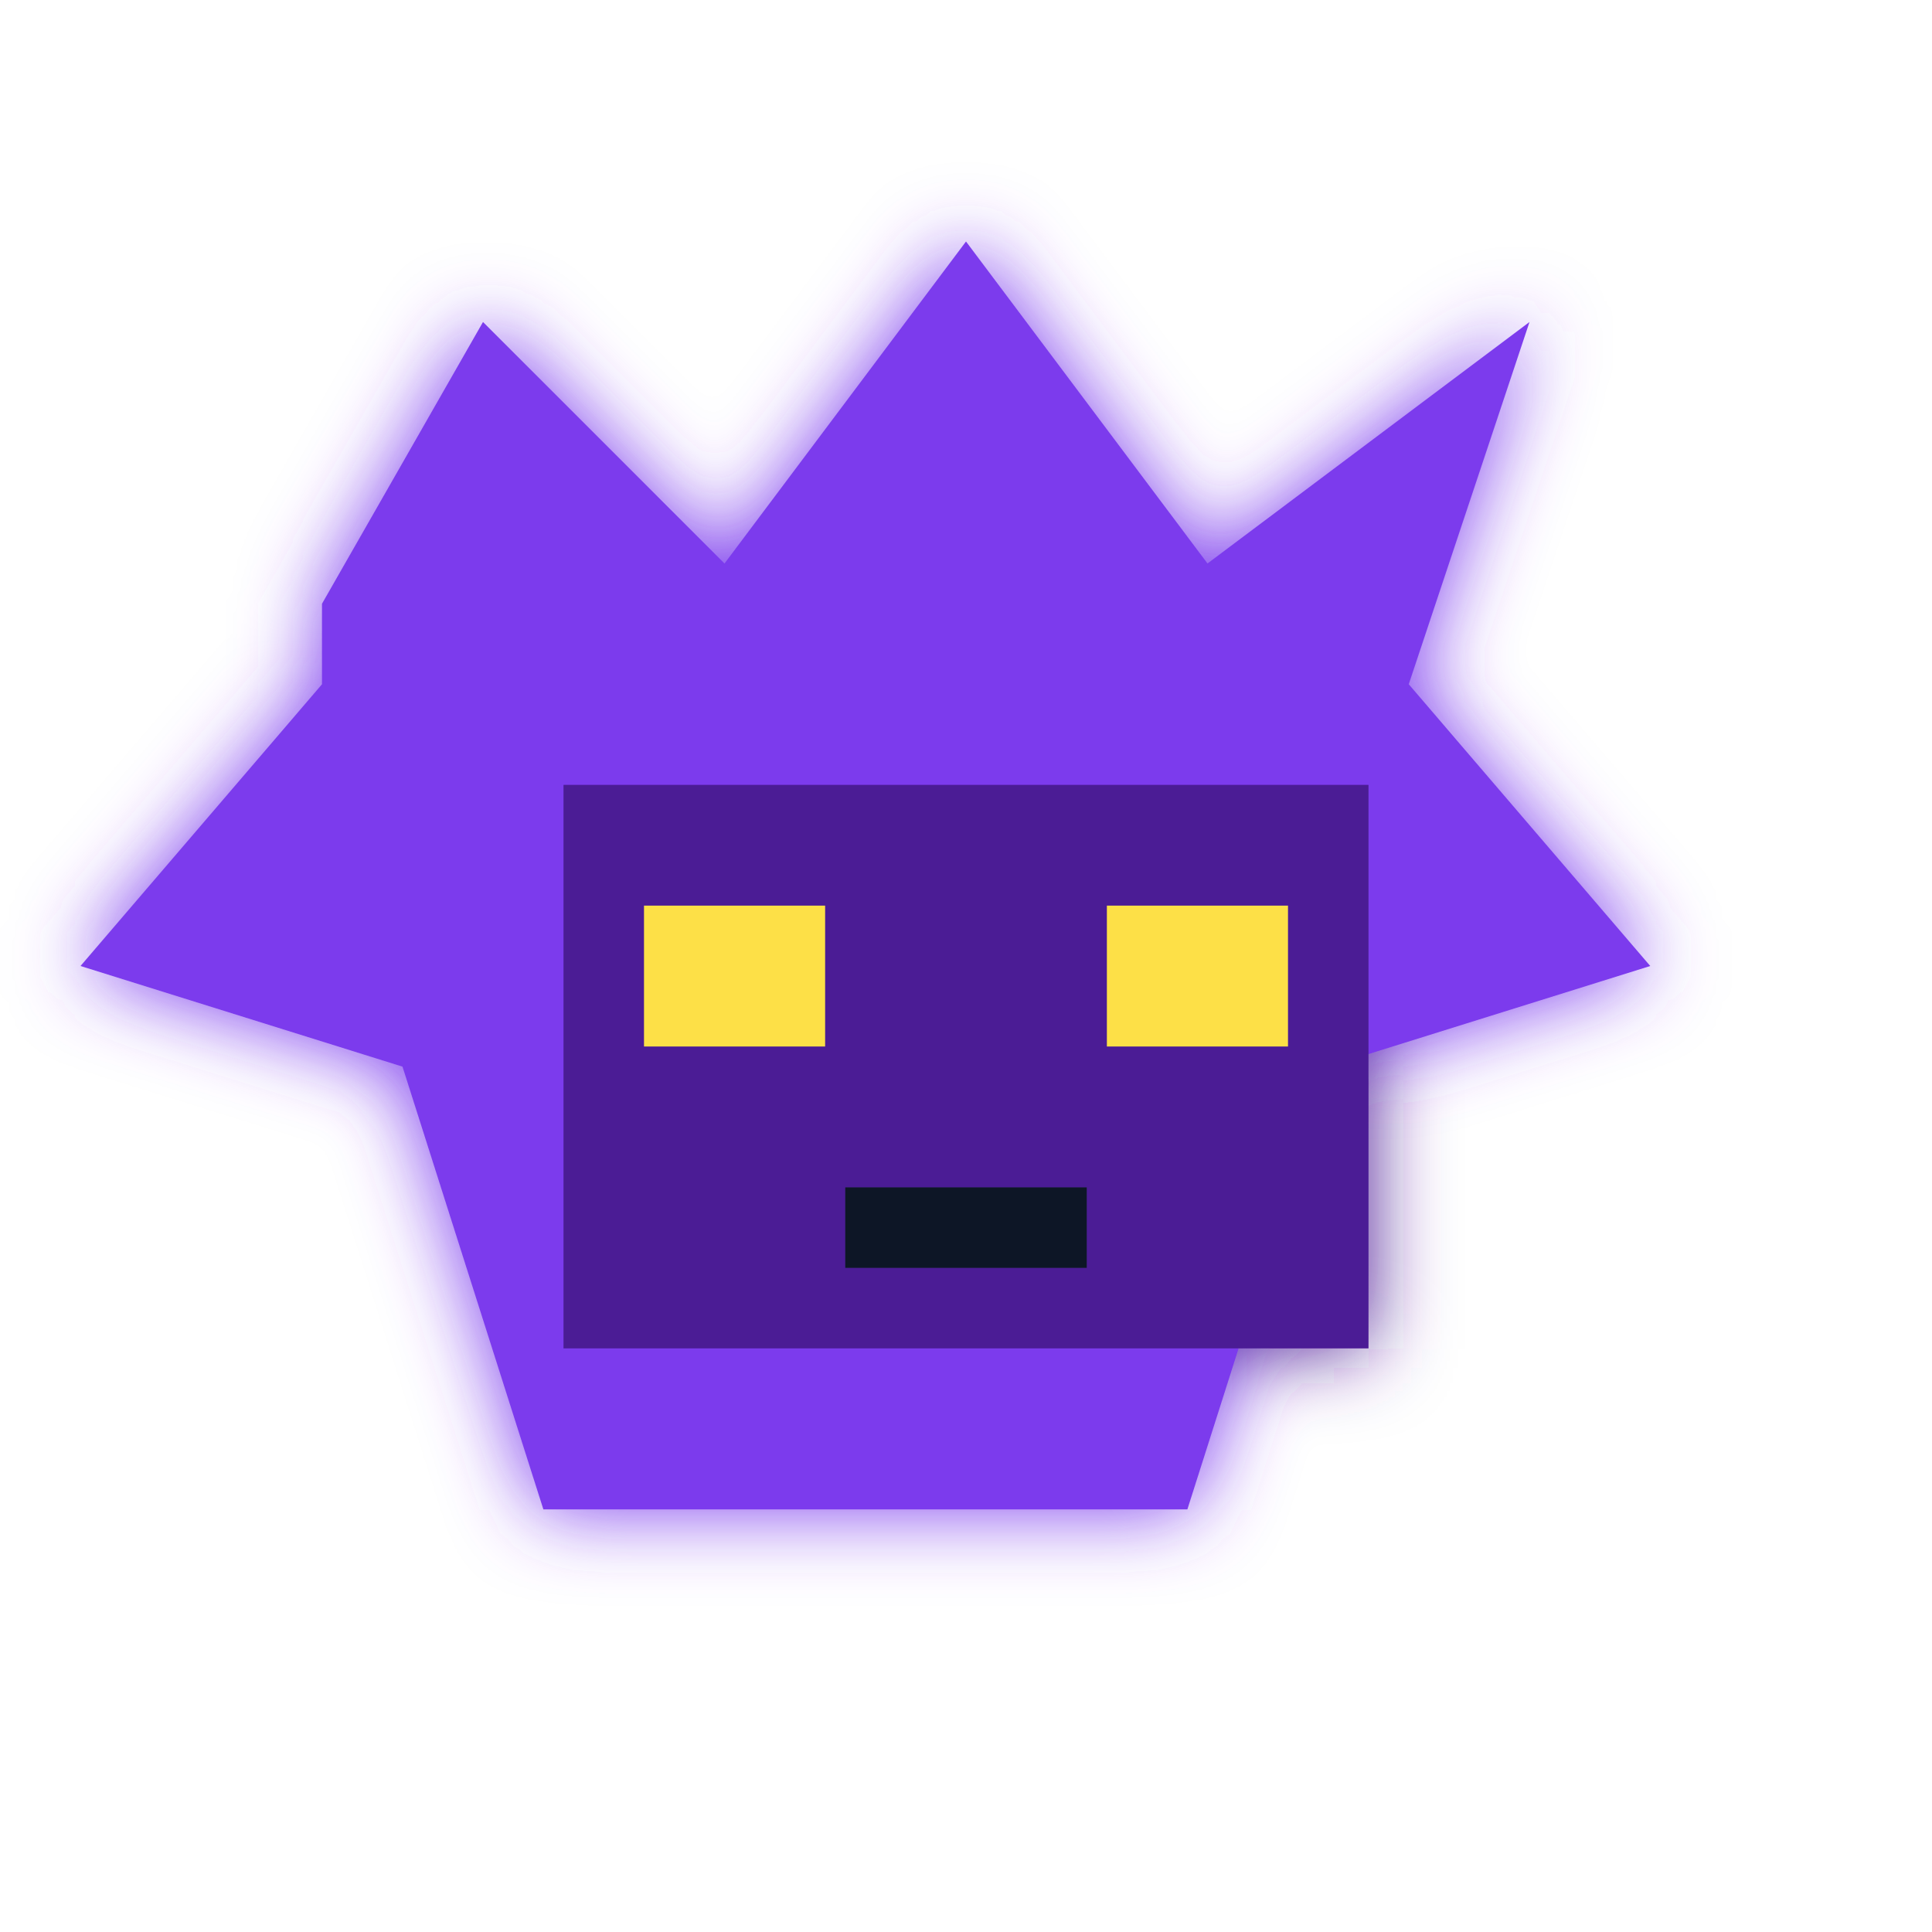
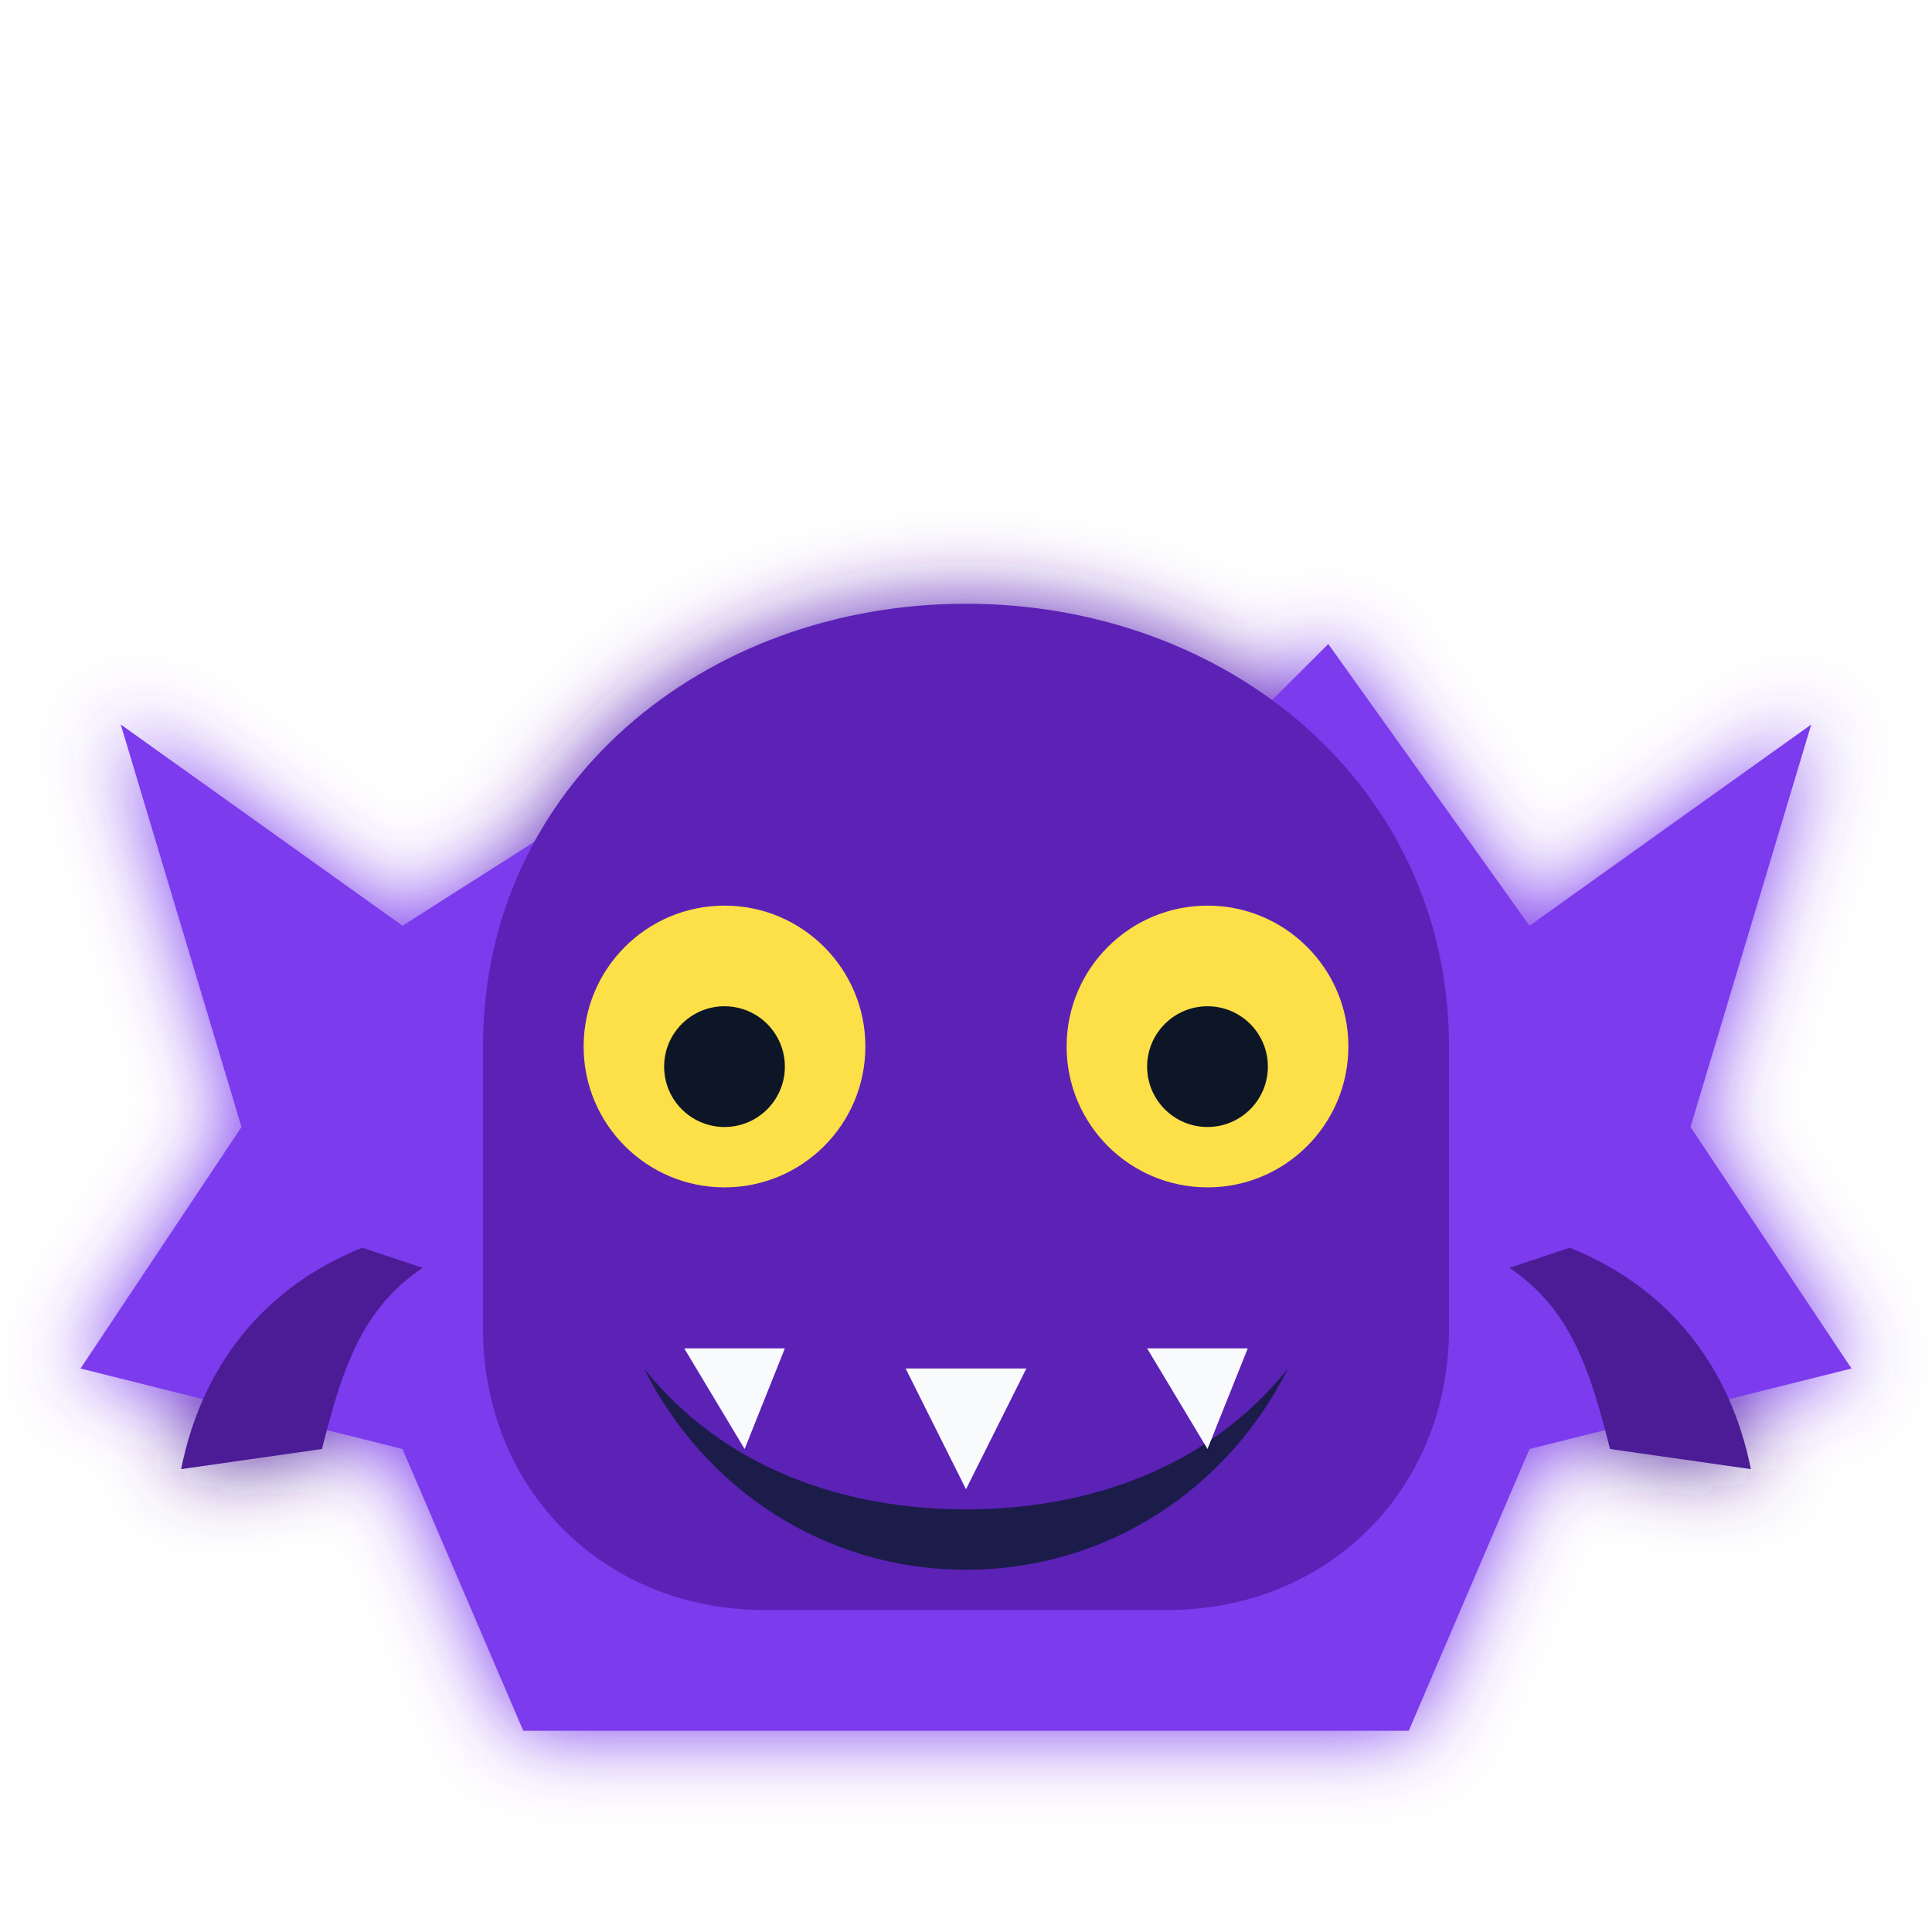
<svg xmlns="http://www.w3.org/2000/svg" viewBox="0 0 96 96">
  <defs>
    <filter id="g">
      <feGaussianBlur stdDeviation="2" result="b" />
      <feMerge>
        <feMergeNode in="b" />
        <feMergeNode in="SourceGraphic" />
      </feMerge>
    </filter>
  </defs>
  <g filter="url(#g)">
-     <path d="M16 30 24 16l12 12 12-16 12 16 16-12-6 18 12 14-16 5-7 22H27l-7-22-16-5 12-14z" fill="#7c3aed" />
-     <path d="M28 39h40v28H28z" fill="#4c1d95" />
-     <path d="M32 45h9v7h-9zM55 45h9v7h-9z" fill="#fde047" />
-     <path d="M42 59h12v4H42z" fill="#111827" />
+     <path d="M20 46 6 36l6 20-8 12 16 4 6 14h44l6-14 16-4-8-12 6-20-14 10-10-14-12 12-12-12z" fill="#7c3aed" />
+     <path d="M24 52c0-13 11-22 24-22s24 9 24 22v14c0 8-6 14-14 14H38c-8 0-14-6-14-14z" fill="#5b21b6" />
+     <circle cx="36" cy="52" r="7" fill="#fde047" />
+     <circle cx="60" cy="52" r="7" fill="#fde047" />
+     <circle cx="36" cy="53" r="3" fill="#111827" />
+     <circle cx="60" cy="53" r="3" fill="#111827" />
+     <path d="M32 68c4 5 10 7 16 7s12-2 16-7c-3 6-9 10-16 10s-13-4-16-10z" fill="#1e1b4b" />
+     <path d="M34 67h5l-2 5zM45 68h6l-3 6zM57 67h5l-2 5z" fill="#f8fafc" />
+     <path d="M18 62c-5 2-8 6-9 11l7-1c1-4 2-7 5-9zM78 62c5 2 8 6 9 11l-7-1c-1-4-2-7-5-9z" fill="#4c1d95" />
  </g>
</svg>
